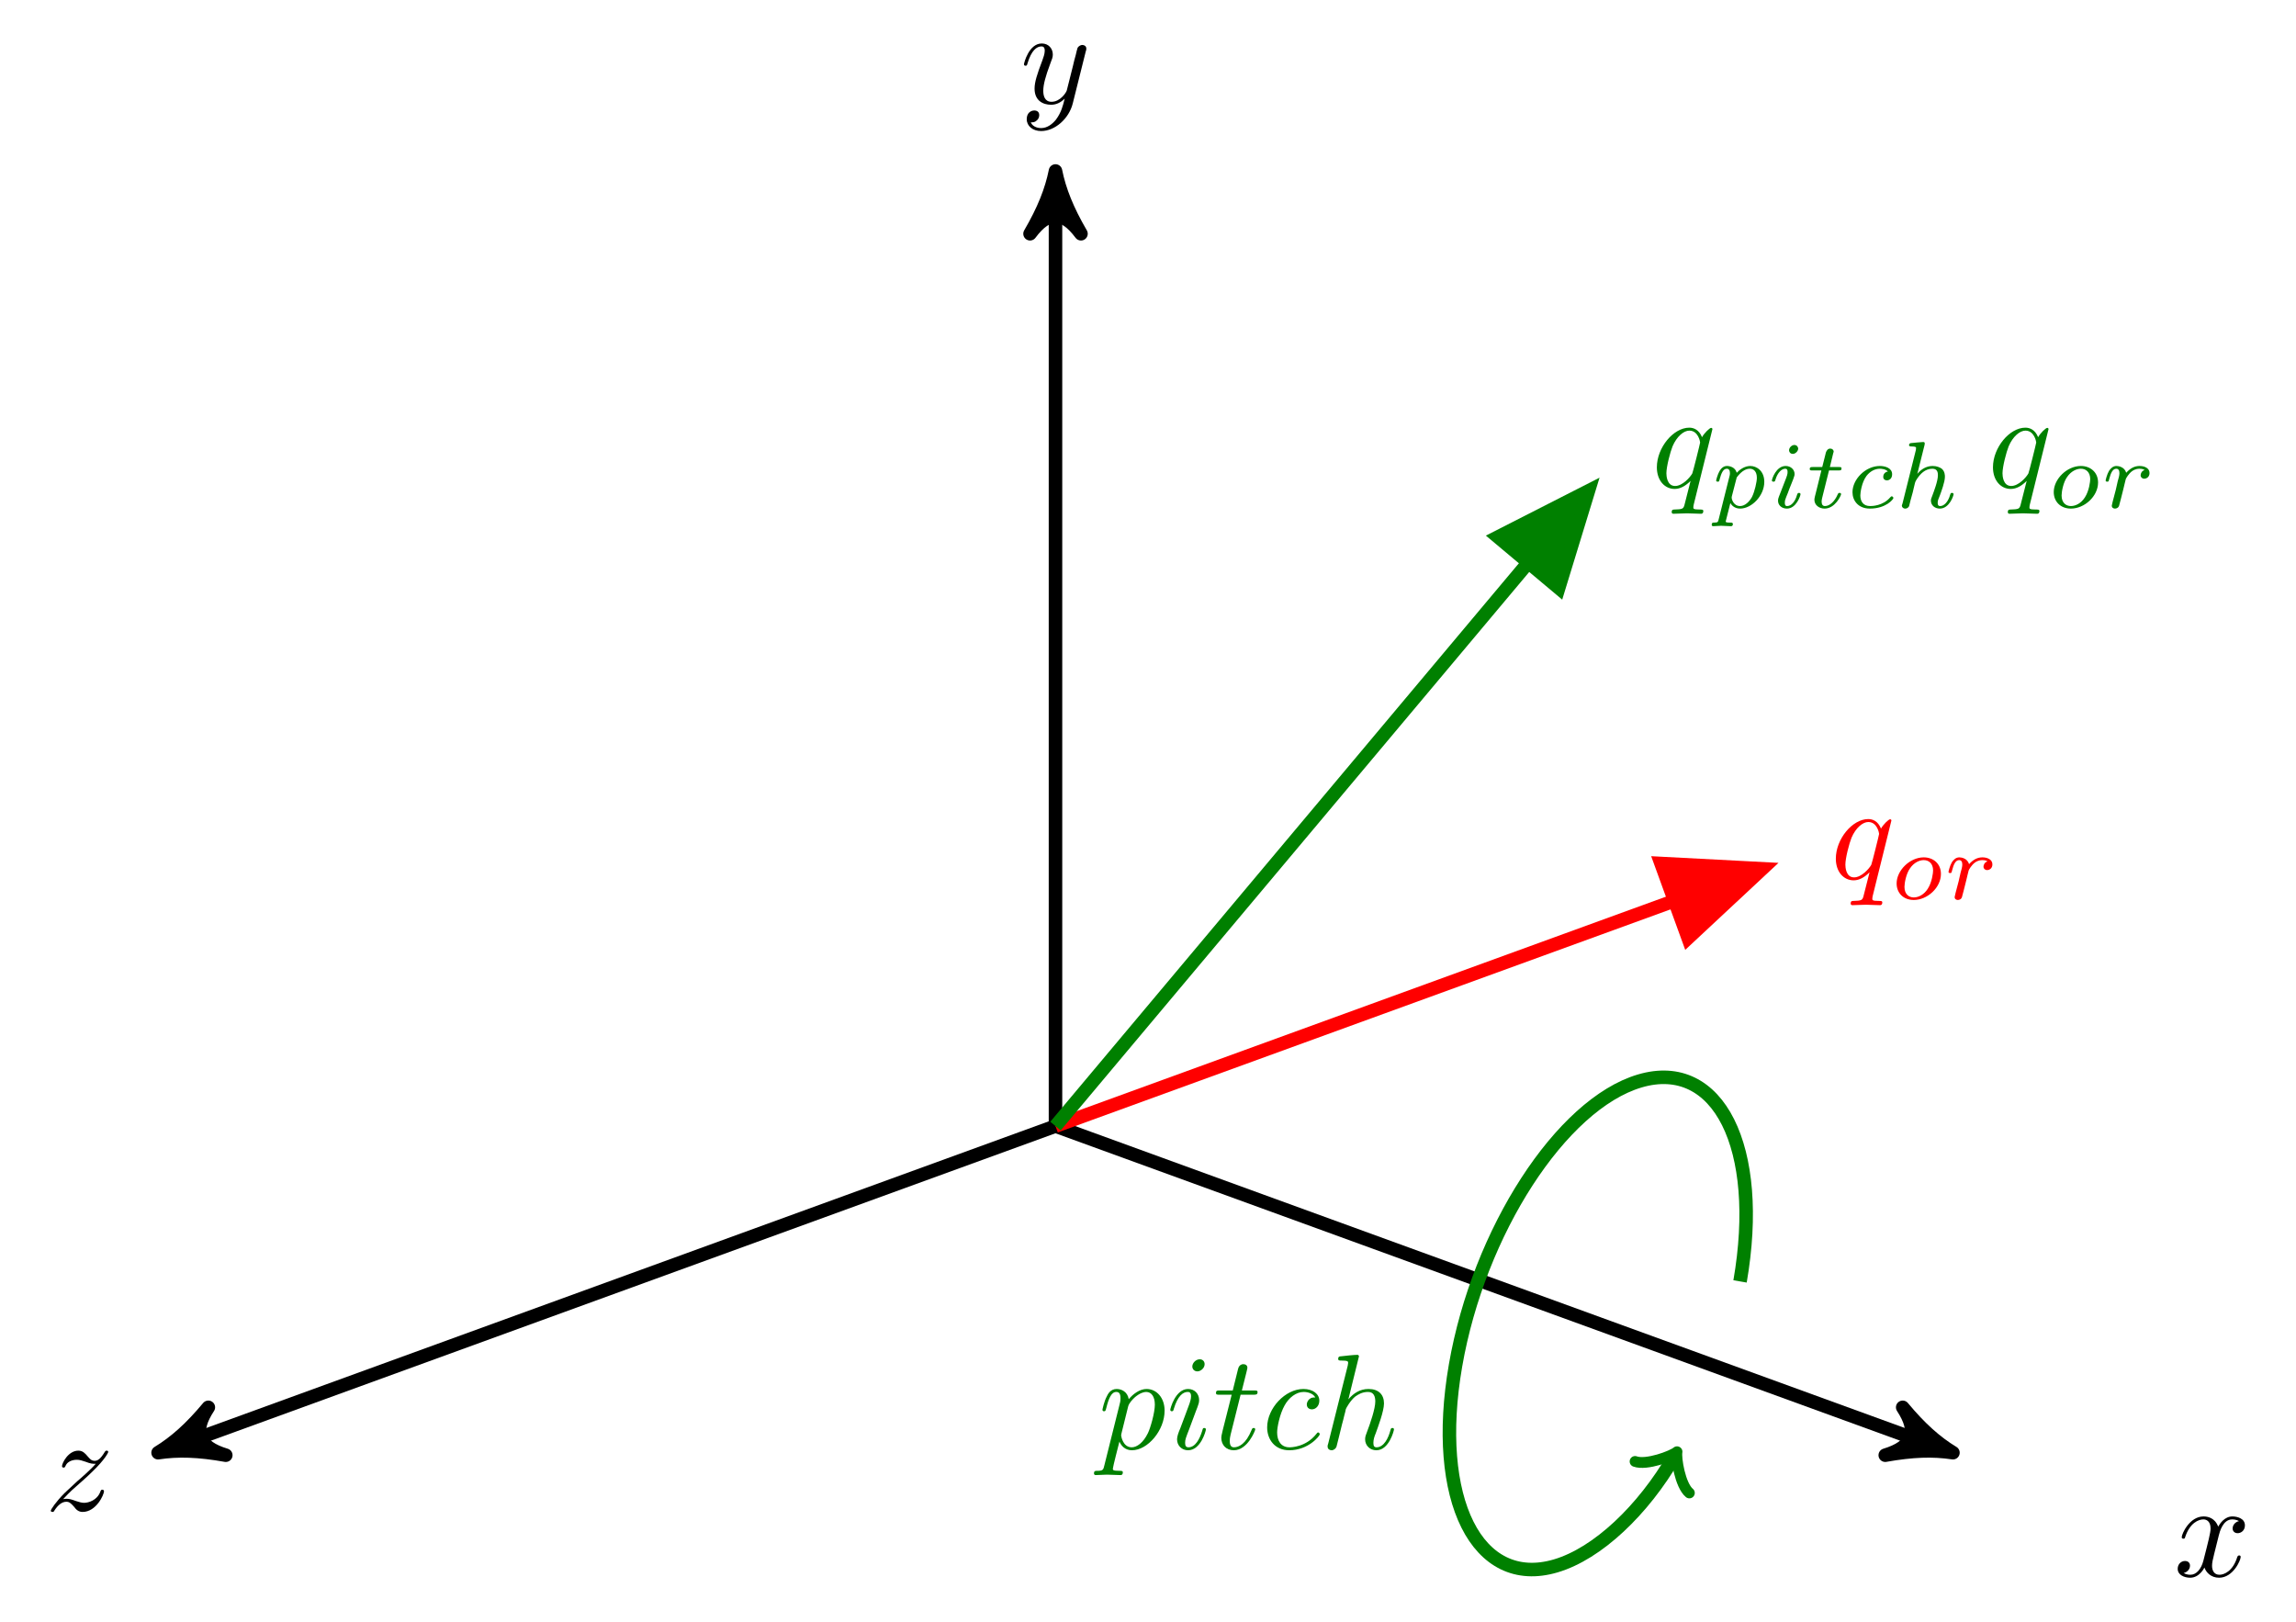
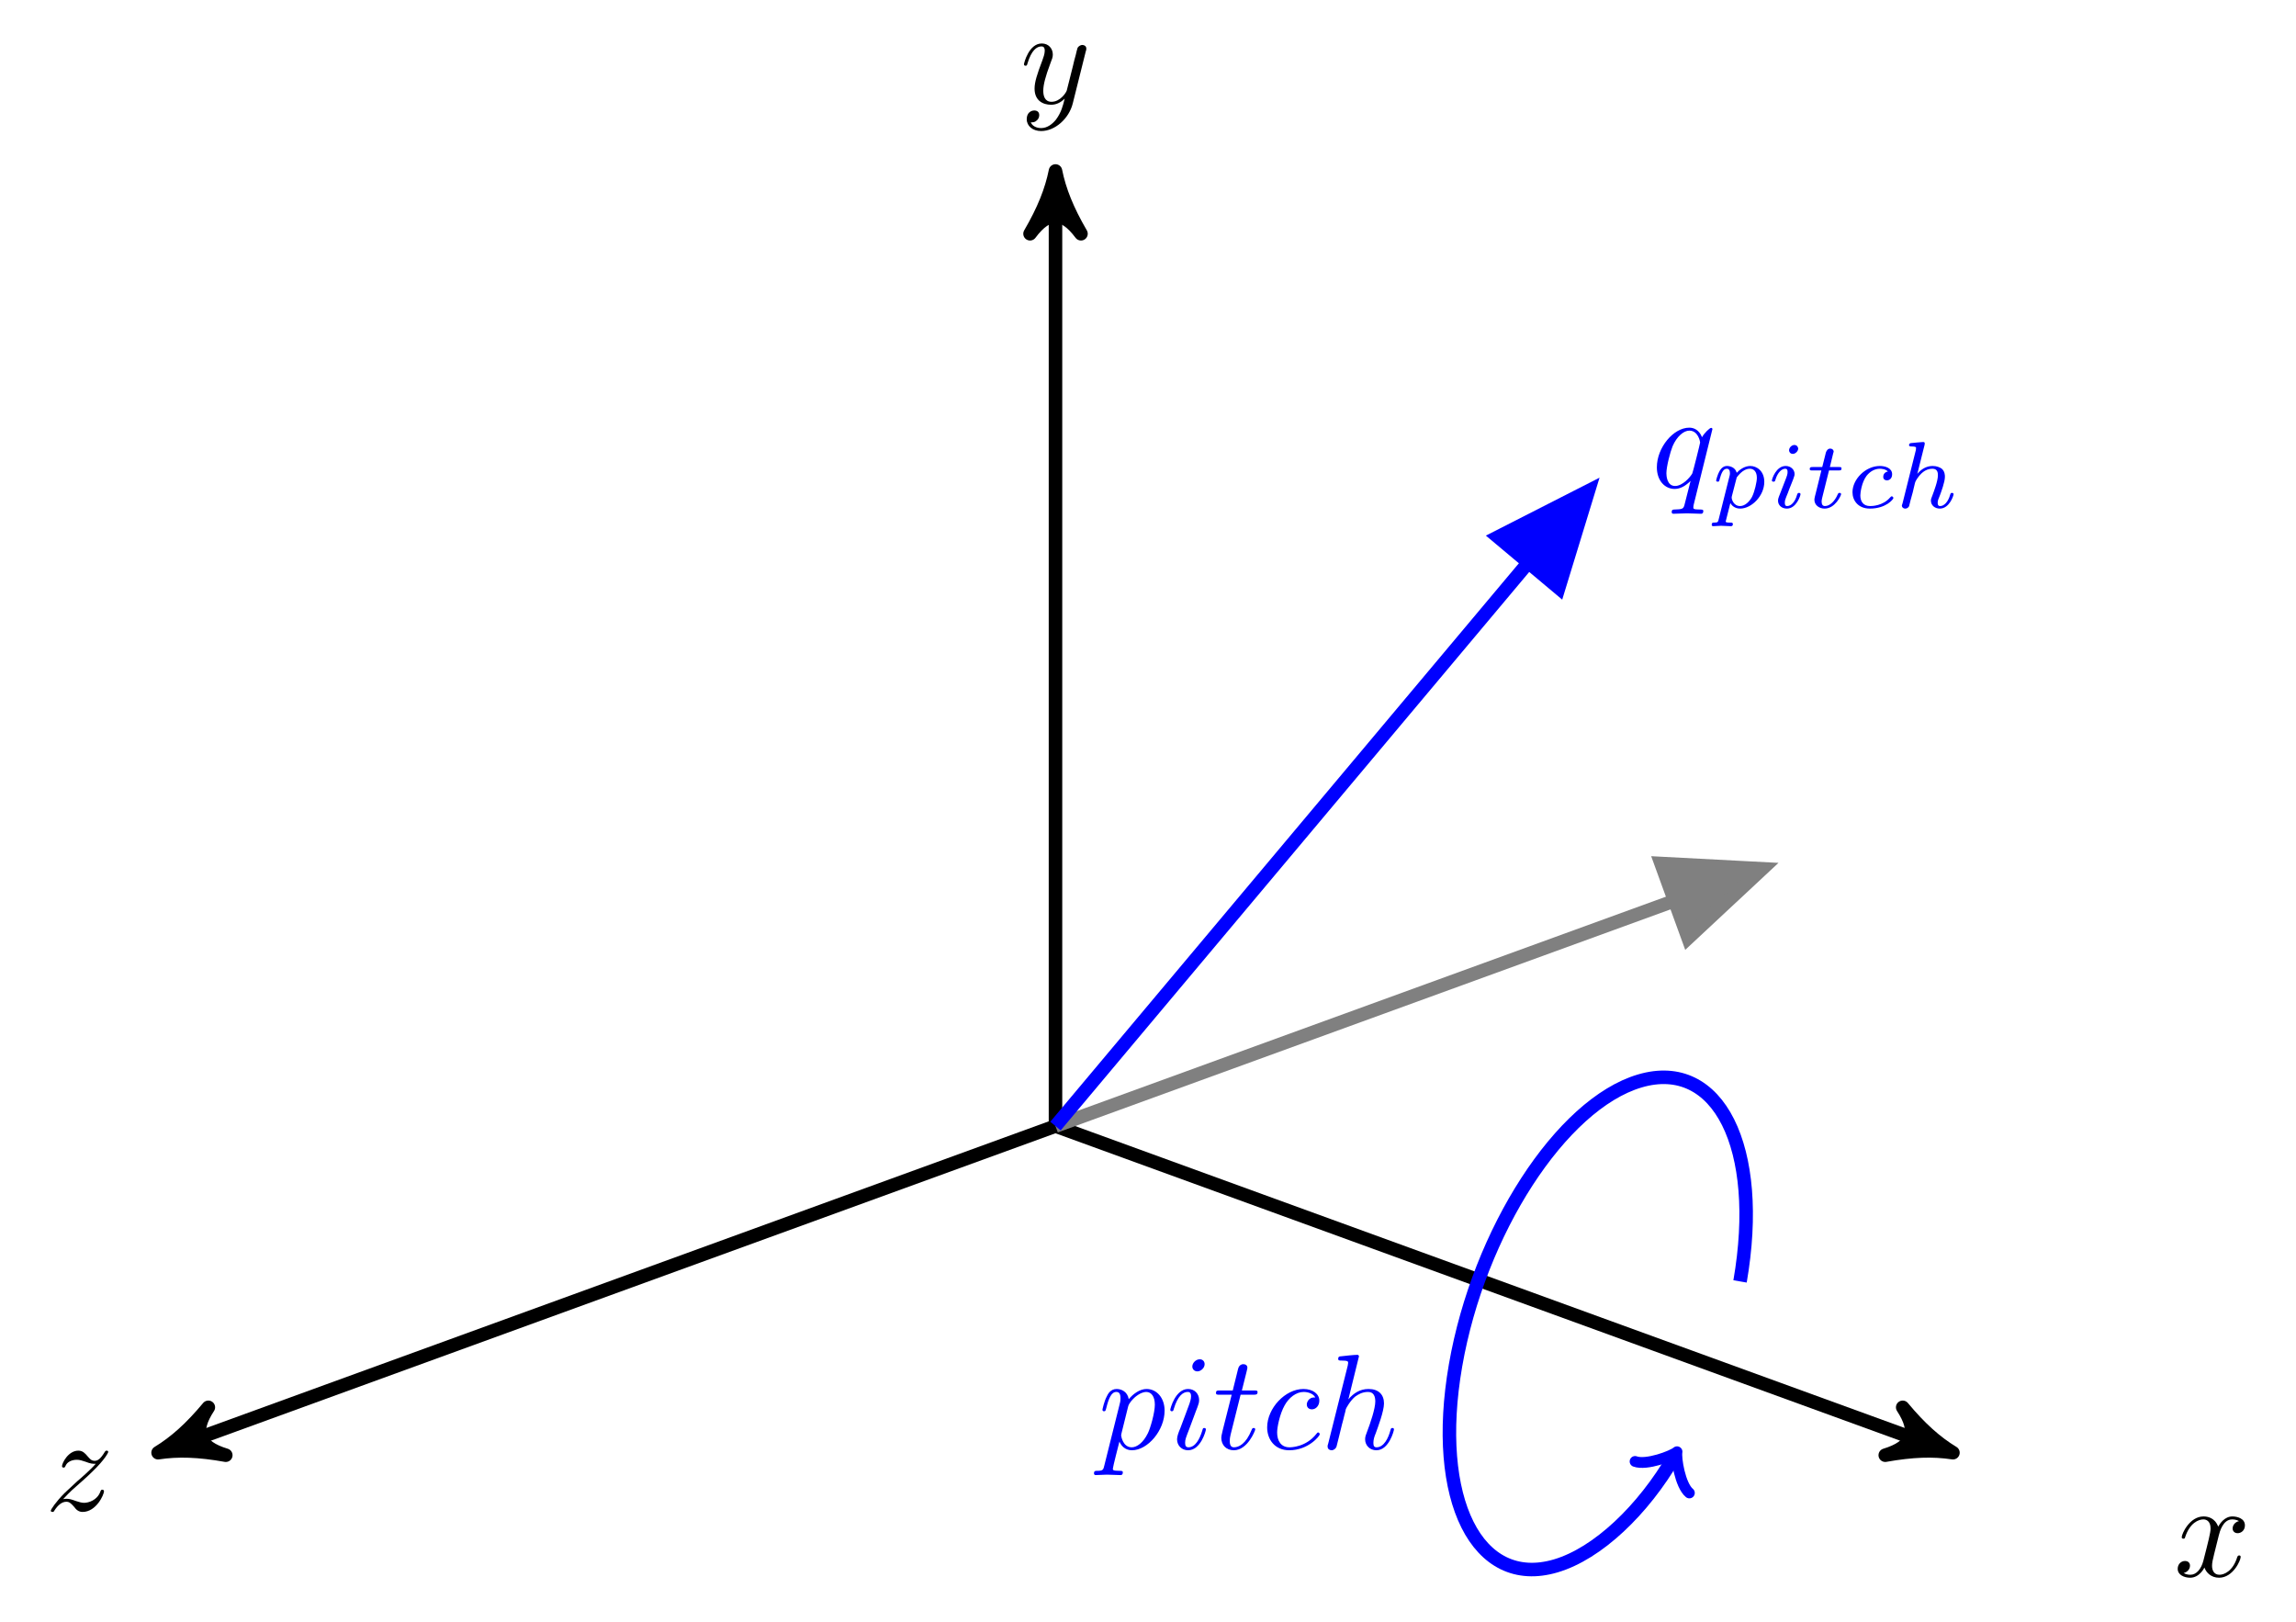
- <svg xmlns="http://www.w3.org/2000/svg" xmlns:xlink="http://www.w3.org/1999/xlink" width="169.18" height="119.457" viewBox="0 0 169.18 119.457">
+ <svg xmlns="http://www.w3.org/2000/svg" xmlns:xlink="http://www.w3.org/1999/xlink" width="169.18pt" height="119.457pt" viewBox="0 0 169.18 119.457">
  <defs>
    <g>
      <g id="glyph-0-0">
        <path d="M 3.328 -3.016 C 3.391 -3.266 3.625 -4.188 4.312 -4.188 C 4.359 -4.188 4.609 -4.188 4.812 -4.062 C 4.531 -4 4.344 -3.766 4.344 -3.516 C 4.344 -3.359 4.453 -3.172 4.719 -3.172 C 4.938 -3.172 5.25 -3.344 5.25 -3.75 C 5.25 -4.266 4.672 -4.406 4.328 -4.406 C 3.75 -4.406 3.406 -3.875 3.281 -3.656 C 3.031 -4.312 2.5 -4.406 2.203 -4.406 C 1.172 -4.406 0.594 -3.125 0.594 -2.875 C 0.594 -2.766 0.703 -2.766 0.719 -2.766 C 0.797 -2.766 0.828 -2.797 0.844 -2.875 C 1.188 -3.938 1.844 -4.188 2.188 -4.188 C 2.375 -4.188 2.719 -4.094 2.719 -3.516 C 2.719 -3.203 2.547 -2.547 2.188 -1.141 C 2.031 -0.531 1.672 -0.109 1.234 -0.109 C 1.172 -0.109 0.953 -0.109 0.734 -0.234 C 0.984 -0.297 1.203 -0.5 1.203 -0.781 C 1.203 -1.047 0.984 -1.125 0.844 -1.125 C 0.531 -1.125 0.297 -0.875 0.297 -0.547 C 0.297 -0.094 0.781 0.109 1.219 0.109 C 1.891 0.109 2.25 -0.594 2.266 -0.641 C 2.391 -0.281 2.75 0.109 3.344 0.109 C 4.375 0.109 4.938 -1.172 4.938 -1.422 C 4.938 -1.531 4.859 -1.531 4.828 -1.531 C 4.734 -1.531 4.719 -1.484 4.688 -1.422 C 4.359 -0.344 3.688 -0.109 3.375 -0.109 C 2.984 -0.109 2.828 -0.422 2.828 -0.766 C 2.828 -0.984 2.875 -1.203 2.984 -1.641 Z M 3.328 -3.016 " />
      </g>
      <g id="glyph-0-1">
        <path d="M 4.844 -3.797 C 4.891 -3.938 4.891 -3.953 4.891 -4.031 C 4.891 -4.203 4.75 -4.297 4.594 -4.297 C 4.5 -4.297 4.344 -4.234 4.25 -4.094 C 4.234 -4.031 4.141 -3.734 4.109 -3.547 C 4.031 -3.297 3.969 -3.016 3.906 -2.75 L 3.453 -0.953 C 3.422 -0.812 2.984 -0.109 2.328 -0.109 C 1.828 -0.109 1.719 -0.547 1.719 -0.922 C 1.719 -1.375 1.891 -2 2.219 -2.875 C 2.375 -3.281 2.422 -3.391 2.422 -3.594 C 2.422 -4.031 2.109 -4.406 1.609 -4.406 C 0.656 -4.406 0.297 -2.953 0.297 -2.875 C 0.297 -2.766 0.391 -2.766 0.406 -2.766 C 0.516 -2.766 0.516 -2.797 0.562 -2.953 C 0.844 -3.891 1.234 -4.188 1.578 -4.188 C 1.656 -4.188 1.828 -4.188 1.828 -3.875 C 1.828 -3.625 1.719 -3.359 1.656 -3.172 C 1.25 -2.109 1.078 -1.547 1.078 -1.078 C 1.078 -0.188 1.703 0.109 2.297 0.109 C 2.688 0.109 3.016 -0.062 3.297 -0.344 C 3.172 0.172 3.047 0.672 2.656 1.203 C 2.391 1.531 2.016 1.828 1.562 1.828 C 1.422 1.828 0.969 1.797 0.797 1.406 C 0.953 1.406 1.094 1.406 1.219 1.281 C 1.328 1.203 1.422 1.062 1.422 0.875 C 1.422 0.562 1.156 0.531 1.062 0.531 C 0.828 0.531 0.5 0.688 0.5 1.172 C 0.5 1.672 0.938 2.047 1.562 2.047 C 2.578 2.047 3.609 1.141 3.891 0.016 Z M 4.844 -3.797 " />
      </g>
      <g id="glyph-0-2">
        <path d="M 1.328 -0.828 C 1.859 -1.406 2.156 -1.656 2.516 -1.969 C 2.516 -1.969 3.125 -2.5 3.484 -2.859 C 4.438 -3.781 4.656 -4.266 4.656 -4.312 C 4.656 -4.406 4.562 -4.406 4.547 -4.406 C 4.469 -4.406 4.453 -4.391 4.391 -4.297 C 4.094 -3.812 3.891 -3.656 3.656 -3.656 C 3.406 -3.656 3.297 -3.812 3.141 -3.984 C 2.953 -4.203 2.781 -4.406 2.453 -4.406 C 1.703 -4.406 1.25 -3.484 1.25 -3.266 C 1.25 -3.219 1.281 -3.156 1.359 -3.156 C 1.453 -3.156 1.469 -3.203 1.5 -3.266 C 1.688 -3.734 2.266 -3.734 2.344 -3.734 C 2.547 -3.734 2.734 -3.672 2.969 -3.594 C 3.375 -3.438 3.484 -3.438 3.734 -3.438 C 3.375 -3.016 2.547 -2.297 2.359 -2.141 L 1.453 -1.297 C 0.781 -0.625 0.422 -0.062 0.422 0.016 C 0.422 0.109 0.531 0.109 0.547 0.109 C 0.625 0.109 0.641 0.094 0.703 -0.016 C 0.938 -0.375 1.234 -0.641 1.562 -0.641 C 1.781 -0.641 1.891 -0.547 2.141 -0.266 C 2.297 -0.047 2.484 0.109 2.766 0.109 C 3.766 0.109 4.344 -1.156 4.344 -1.422 C 4.344 -1.469 4.297 -1.531 4.219 -1.531 C 4.125 -1.531 4.109 -1.469 4.078 -1.391 C 3.844 -0.75 3.203 -0.562 2.875 -0.562 C 2.688 -0.562 2.5 -0.625 2.297 -0.688 C 1.953 -0.812 1.797 -0.859 1.594 -0.859 C 1.578 -0.859 1.422 -0.859 1.328 -0.828 Z M 1.328 -0.828 " />
      </g>
      <g id="glyph-0-3">
        <path d="M 4.5 -4.297 C 4.5 -4.344 4.469 -4.391 4.406 -4.391 C 4.297 -4.391 3.891 -4 3.734 -3.703 C 3.516 -4.25 3.125 -4.406 2.797 -4.406 C 1.625 -4.406 0.406 -2.938 0.406 -1.484 C 0.406 -0.516 0.984 0.109 1.719 0.109 C 2.141 0.109 2.531 -0.125 2.891 -0.484 C 2.797 -0.141 2.469 1.203 2.438 1.297 C 2.359 1.578 2.281 1.609 1.719 1.625 C 1.594 1.625 1.5 1.625 1.5 1.828 C 1.5 1.828 1.5 1.938 1.625 1.938 C 1.938 1.938 2.297 1.906 2.625 1.906 C 2.953 1.906 3.312 1.938 3.656 1.938 C 3.703 1.938 3.828 1.938 3.828 1.734 C 3.828 1.625 3.734 1.625 3.562 1.625 C 3.094 1.625 3.094 1.562 3.094 1.469 C 3.094 1.391 3.109 1.328 3.125 1.25 Z M 1.75 -0.109 C 1.141 -0.109 1.109 -0.875 1.109 -1.047 C 1.109 -1.531 1.391 -2.609 1.562 -3.031 C 1.875 -3.766 2.391 -4.188 2.797 -4.188 C 3.453 -4.188 3.594 -3.375 3.594 -3.312 C 3.594 -3.25 3.047 -1.062 3.016 -1.031 C 2.859 -0.75 2.297 -0.109 1.75 -0.109 Z M 1.75 -0.109 " />
      </g>
      <g id="glyph-0-4">
        <path d="M 0.453 1.219 C 0.375 1.562 0.344 1.625 -0.094 1.625 C -0.203 1.625 -0.312 1.625 -0.312 1.812 C -0.312 1.891 -0.266 1.938 -0.188 1.938 C 0.078 1.938 0.375 1.906 0.641 1.906 C 0.984 1.906 1.312 1.938 1.641 1.938 C 1.688 1.938 1.812 1.938 1.812 1.734 C 1.812 1.625 1.719 1.625 1.578 1.625 C 1.078 1.625 1.078 1.562 1.078 1.469 C 1.078 1.344 1.5 -0.281 1.562 -0.531 C 1.688 -0.234 1.969 0.109 2.484 0.109 C 3.641 0.109 4.891 -1.344 4.891 -2.812 C 4.891 -3.75 4.312 -4.406 3.562 -4.406 C 3.062 -4.406 2.578 -4.047 2.25 -3.656 C 2.156 -4.203 1.719 -4.406 1.359 -4.406 C 0.891 -4.406 0.703 -4.016 0.625 -3.844 C 0.438 -3.5 0.312 -2.906 0.312 -2.875 C 0.312 -2.766 0.406 -2.766 0.422 -2.766 C 0.531 -2.766 0.531 -2.781 0.594 -3 C 0.766 -3.703 0.969 -4.188 1.328 -4.188 C 1.5 -4.188 1.641 -4.109 1.641 -3.734 C 1.641 -3.5 1.609 -3.391 1.562 -3.219 Z M 2.203 -3.109 C 2.266 -3.375 2.547 -3.656 2.719 -3.812 C 3.078 -4.109 3.359 -4.188 3.531 -4.188 C 3.922 -4.188 4.172 -3.844 4.172 -3.25 C 4.172 -2.656 3.844 -1.516 3.656 -1.141 C 3.312 -0.438 2.844 -0.109 2.469 -0.109 C 1.812 -0.109 1.688 -0.938 1.688 -1 C 1.688 -1.016 1.688 -1.031 1.719 -1.156 Z M 2.203 -3.109 " />
      </g>
      <g id="glyph-0-5">
        <path d="M 2.828 -6.234 C 2.828 -6.438 2.688 -6.594 2.469 -6.594 C 2.188 -6.594 1.922 -6.328 1.922 -6.062 C 1.922 -5.875 2.062 -5.703 2.297 -5.703 C 2.531 -5.703 2.828 -5.938 2.828 -6.234 Z M 2.078 -2.484 C 2.188 -2.766 2.188 -2.797 2.297 -3.062 C 2.375 -3.266 2.422 -3.406 2.422 -3.594 C 2.422 -4.031 2.109 -4.406 1.609 -4.406 C 0.672 -4.406 0.297 -2.953 0.297 -2.875 C 0.297 -2.766 0.391 -2.766 0.406 -2.766 C 0.516 -2.766 0.516 -2.797 0.562 -2.953 C 0.844 -3.891 1.234 -4.188 1.578 -4.188 C 1.656 -4.188 1.828 -4.188 1.828 -3.875 C 1.828 -3.656 1.75 -3.453 1.719 -3.344 C 1.641 -3.094 1.188 -1.938 1.031 -1.5 C 0.922 -1.25 0.797 -0.922 0.797 -0.703 C 0.797 -0.234 1.141 0.109 1.609 0.109 C 2.547 0.109 2.922 -1.328 2.922 -1.422 C 2.922 -1.531 2.828 -1.531 2.797 -1.531 C 2.703 -1.531 2.703 -1.5 2.656 -1.344 C 2.469 -0.719 2.141 -0.109 1.641 -0.109 C 1.469 -0.109 1.391 -0.203 1.391 -0.438 C 1.391 -0.688 1.453 -0.828 1.688 -1.438 Z M 2.078 -2.484 " />
      </g>
      <g id="glyph-0-6">
        <path d="M 2.047 -3.984 L 2.984 -3.984 C 3.188 -3.984 3.297 -3.984 3.297 -4.188 C 3.297 -4.297 3.188 -4.297 3.016 -4.297 L 2.141 -4.297 C 2.5 -5.719 2.547 -5.906 2.547 -5.969 C 2.547 -6.141 2.422 -6.234 2.25 -6.234 C 2.219 -6.234 1.938 -6.234 1.859 -5.875 L 1.469 -4.297 L 0.531 -4.297 C 0.328 -4.297 0.234 -4.297 0.234 -4.109 C 0.234 -3.984 0.312 -3.984 0.516 -3.984 L 1.391 -3.984 C 0.672 -1.156 0.625 -0.984 0.625 -0.812 C 0.625 -0.266 1 0.109 1.547 0.109 C 2.562 0.109 3.125 -1.344 3.125 -1.422 C 3.125 -1.531 3.047 -1.531 3.016 -1.531 C 2.922 -1.531 2.906 -1.5 2.859 -1.391 C 2.438 -0.344 1.906 -0.109 1.562 -0.109 C 1.359 -0.109 1.25 -0.234 1.25 -0.562 C 1.25 -0.812 1.281 -0.875 1.312 -1.047 Z M 2.047 -3.984 " />
      </g>
      <g id="glyph-0-7">
        <path d="M 3.953 -3.781 C 3.781 -3.781 3.656 -3.781 3.516 -3.656 C 3.344 -3.5 3.328 -3.328 3.328 -3.266 C 3.328 -3.016 3.516 -2.906 3.703 -2.906 C 3.984 -2.906 4.25 -3.156 4.25 -3.547 C 4.25 -4.031 3.781 -4.406 3.078 -4.406 C 1.734 -4.406 0.406 -2.984 0.406 -1.578 C 0.406 -0.672 0.984 0.109 2.031 0.109 C 3.453 0.109 4.281 -0.953 4.281 -1.062 C 4.281 -1.125 4.234 -1.203 4.172 -1.203 C 4.109 -1.203 4.094 -1.172 4.031 -1.094 C 3.25 -0.109 2.156 -0.109 2.047 -0.109 C 1.422 -0.109 1.141 -0.594 1.141 -1.203 C 1.141 -1.609 1.344 -2.578 1.688 -3.188 C 2 -3.766 2.547 -4.188 3.094 -4.188 C 3.422 -4.188 3.812 -4.062 3.953 -3.781 Z M 3.953 -3.781 " />
      </g>
      <g id="glyph-0-8">
        <path d="M 2.859 -6.812 C 2.859 -6.812 2.859 -6.922 2.734 -6.922 C 2.5 -6.922 1.781 -6.844 1.516 -6.812 C 1.438 -6.812 1.328 -6.797 1.328 -6.625 C 1.328 -6.5 1.422 -6.5 1.562 -6.5 C 2.047 -6.5 2.062 -6.438 2.062 -6.328 L 2.031 -6.125 L 0.594 -0.391 C 0.547 -0.25 0.547 -0.234 0.547 -0.172 C 0.547 0.062 0.75 0.109 0.844 0.109 C 1 0.109 1.156 -0.016 1.203 -0.156 L 1.391 -0.906 L 1.609 -1.797 C 1.672 -2.031 1.734 -2.25 1.781 -2.469 C 1.797 -2.531 1.891 -2.859 1.891 -2.922 C 1.922 -3.016 2.234 -3.562 2.578 -3.844 C 2.797 -4 3.094 -4.188 3.531 -4.188 C 3.953 -4.188 4.062 -3.844 4.062 -3.484 C 4.062 -2.953 3.688 -1.859 3.453 -1.25 C 3.375 -1.031 3.312 -0.906 3.312 -0.703 C 3.312 -0.234 3.672 0.109 4.141 0.109 C 5.078 0.109 5.438 -1.344 5.438 -1.422 C 5.438 -1.531 5.359 -1.531 5.328 -1.531 C 5.219 -1.531 5.219 -1.5 5.172 -1.344 C 5.031 -0.812 4.703 -0.109 4.156 -0.109 C 3.984 -0.109 3.922 -0.203 3.922 -0.438 C 3.922 -0.688 4 -0.922 4.094 -1.141 C 4.25 -1.578 4.703 -2.766 4.703 -3.344 C 4.703 -3.984 4.312 -4.406 3.562 -4.406 C 2.938 -4.406 2.453 -4.094 2.078 -3.641 Z M 2.859 -6.812 " />
      </g>
      <g id="glyph-1-0">
-         <path d="M 3.703 -1.859 C 3.703 -2.625 3.125 -3.078 2.438 -3.078 C 1.406 -3.078 0.438 -2.109 0.438 -1.156 C 0.438 -0.453 0.938 0.062 1.703 0.062 C 2.703 0.062 3.703 -0.844 3.703 -1.859 Z M 1.703 -0.125 C 1.359 -0.125 1.016 -0.344 1.016 -0.906 C 1.016 -1.188 1.141 -1.875 1.422 -2.266 C 1.719 -2.703 2.125 -2.875 2.438 -2.875 C 2.812 -2.875 3.125 -2.625 3.125 -2.109 C 3.125 -1.938 3.047 -1.25 2.734 -0.766 C 2.469 -0.344 2.062 -0.125 1.703 -0.125 Z M 1.703 -0.125 " />
+         <path d="M 0.516 0.844 C 0.469 1.047 0.453 1.094 0.188 1.094 C 0.094 1.094 0 1.094 0 1.25 C 0 1.328 0.062 1.359 0.094 1.359 C 0.266 1.359 0.5 1.328 0.688 1.328 C 0.922 1.328 1.188 1.359 1.422 1.359 C 1.484 1.359 1.562 1.328 1.562 1.203 C 1.562 1.094 1.469 1.094 1.375 1.094 C 1.219 1.094 1.031 1.094 1.031 1.016 C 1.031 0.984 1.094 0.797 1.109 0.703 C 1.203 0.328 1.297 -0.047 1.375 -0.344 C 1.453 -0.203 1.672 0.062 2.094 0.062 C 2.938 0.062 3.875 -0.875 3.875 -1.906 C 3.875 -2.719 3.312 -3.078 2.844 -3.078 C 2.406 -3.078 2.031 -2.781 1.844 -2.578 C 1.734 -2.984 1.344 -3.078 1.125 -3.078 C 0.859 -3.078 0.688 -2.891 0.578 -2.703 C 0.438 -2.469 0.328 -2.047 0.328 -2 C 0.328 -1.922 0.422 -1.922 0.453 -1.922 C 0.547 -1.922 0.547 -1.938 0.594 -2.125 C 0.703 -2.531 0.844 -2.875 1.109 -2.875 C 1.297 -2.875 1.344 -2.719 1.344 -2.531 C 1.344 -2.453 1.328 -2.375 1.312 -2.328 Z M 1.844 -2.234 C 2.25 -2.781 2.594 -2.875 2.812 -2.875 C 3.094 -2.875 3.328 -2.672 3.328 -2.203 C 3.328 -1.922 3.172 -1.203 2.969 -0.797 C 2.781 -0.453 2.453 -0.125 2.094 -0.125 C 1.594 -0.125 1.469 -0.656 1.469 -0.734 C 1.469 -0.766 1.484 -0.812 1.484 -0.844 Z M 1.844 -2.234 " />
      </g>
      <g id="glyph-1-1">
-         <path d="M 1.641 -1.406 C 1.641 -1.453 1.812 -2.078 1.812 -2.109 C 1.828 -2.172 2.031 -2.516 2.266 -2.688 C 2.328 -2.734 2.516 -2.875 2.828 -2.875 C 2.891 -2.875 3.062 -2.875 3.203 -2.781 C 2.984 -2.719 2.906 -2.516 2.906 -2.391 C 2.906 -2.25 3.016 -2.141 3.172 -2.141 C 3.344 -2.141 3.562 -2.266 3.562 -2.562 C 3.562 -2.922 3.188 -3.078 2.828 -3.078 C 2.469 -3.078 2.156 -2.922 1.844 -2.578 C 1.719 -3 1.297 -3.078 1.125 -3.078 C 0.875 -3.078 0.703 -2.906 0.578 -2.719 C 0.422 -2.453 0.328 -2.047 0.328 -2 C 0.328 -1.922 0.422 -1.922 0.453 -1.922 C 0.547 -1.922 0.547 -1.938 0.594 -2.125 C 0.703 -2.547 0.844 -2.875 1.109 -2.875 C 1.297 -2.875 1.344 -2.719 1.344 -2.531 C 1.344 -2.406 1.281 -2.141 1.219 -1.953 C 1.172 -1.766 1.109 -1.484 1.078 -1.328 L 0.844 -0.438 C 0.828 -0.344 0.781 -0.172 0.781 -0.156 C 0.781 0 0.906 0.062 1.016 0.062 C 1.125 0.062 1.266 0 1.312 -0.125 C 1.328 -0.172 1.406 -0.484 1.453 -0.656 Z M 1.641 -1.406 " />
+         <path d="M 2.266 -4.359 C 2.266 -4.469 2.172 -4.625 1.984 -4.625 C 1.797 -4.625 1.594 -4.438 1.594 -4.234 C 1.594 -4.125 1.672 -3.969 1.875 -3.969 C 2.062 -3.969 2.266 -4.172 2.266 -4.359 Z M 0.844 -0.812 C 0.812 -0.719 0.781 -0.641 0.781 -0.516 C 0.781 -0.188 1.047 0.062 1.438 0.062 C 2.125 0.062 2.438 -0.891 2.438 -1 C 2.438 -1.094 2.344 -1.094 2.328 -1.094 C 2.234 -1.094 2.219 -1.047 2.188 -0.969 C 2.031 -0.406 1.734 -0.125 1.453 -0.125 C 1.312 -0.125 1.281 -0.219 1.281 -0.375 C 1.281 -0.531 1.328 -0.656 1.391 -0.812 C 1.469 -1 1.547 -1.188 1.609 -1.375 C 1.672 -1.547 1.938 -2.172 1.953 -2.266 C 1.984 -2.328 2 -2.406 2 -2.484 C 2 -2.812 1.719 -3.078 1.344 -3.078 C 0.641 -3.078 0.328 -2.125 0.328 -2 C 0.328 -1.922 0.422 -1.922 0.453 -1.922 C 0.547 -1.922 0.547 -1.953 0.578 -2.031 C 0.75 -2.625 1.062 -2.875 1.312 -2.875 C 1.422 -2.875 1.484 -2.828 1.484 -2.641 C 1.484 -2.469 1.453 -2.375 1.281 -1.938 Z M 0.844 -0.812 " />
      </g>
      <g id="glyph-1-2">
-         <path d="M 0.516 0.844 C 0.469 1.047 0.453 1.094 0.188 1.094 C 0.094 1.094 0 1.094 0 1.25 C 0 1.328 0.062 1.359 0.094 1.359 C 0.266 1.359 0.5 1.328 0.688 1.328 C 0.922 1.328 1.188 1.359 1.422 1.359 C 1.484 1.359 1.562 1.328 1.562 1.203 C 1.562 1.094 1.469 1.094 1.375 1.094 C 1.219 1.094 1.031 1.094 1.031 1.016 C 1.031 0.984 1.094 0.797 1.109 0.703 C 1.203 0.328 1.297 -0.047 1.375 -0.344 C 1.453 -0.203 1.672 0.062 2.094 0.062 C 2.938 0.062 3.875 -0.875 3.875 -1.906 C 3.875 -2.719 3.312 -3.078 2.844 -3.078 C 2.406 -3.078 2.031 -2.781 1.844 -2.578 C 1.734 -2.984 1.344 -3.078 1.125 -3.078 C 0.859 -3.078 0.688 -2.891 0.578 -2.703 C 0.438 -2.469 0.328 -2.047 0.328 -2 C 0.328 -1.922 0.422 -1.922 0.453 -1.922 C 0.547 -1.922 0.547 -1.938 0.594 -2.125 C 0.703 -2.531 0.844 -2.875 1.109 -2.875 C 1.297 -2.875 1.344 -2.719 1.344 -2.531 C 1.344 -2.453 1.328 -2.375 1.312 -2.328 Z M 1.844 -2.234 C 2.25 -2.781 2.594 -2.875 2.812 -2.875 C 3.094 -2.875 3.328 -2.672 3.328 -2.203 C 3.328 -1.922 3.172 -1.203 2.969 -0.797 C 2.781 -0.453 2.453 -0.125 2.094 -0.125 C 1.594 -0.125 1.469 -0.656 1.469 -0.734 C 1.469 -0.766 1.484 -0.812 1.484 -0.844 Z M 1.844 -2.234 " />
+         <path d="M 1.719 -2.75 L 2.422 -2.75 C 2.562 -2.75 2.641 -2.75 2.641 -2.906 C 2.641 -3 2.562 -3 2.438 -3 L 1.781 -3 L 2.031 -4.031 C 2.047 -4.062 2.062 -4.109 2.062 -4.125 C 2.062 -4.266 1.953 -4.359 1.812 -4.359 C 1.641 -4.359 1.547 -4.234 1.484 -4.062 C 1.438 -3.875 1.531 -4.219 1.219 -3 L 0.516 -3 C 0.391 -3 0.297 -3 0.297 -2.844 C 0.297 -2.75 0.375 -2.75 0.5 -2.75 L 1.156 -2.75 L 0.75 -1.109 C 0.703 -0.938 0.641 -0.688 0.641 -0.594 C 0.641 -0.188 1 0.062 1.391 0.062 C 2.172 0.062 2.609 -0.906 2.609 -1 C 2.609 -1.094 2.516 -1.094 2.5 -1.094 C 2.406 -1.094 2.406 -1.078 2.344 -0.953 C 2.156 -0.516 1.797 -0.125 1.422 -0.125 C 1.266 -0.125 1.172 -0.219 1.172 -0.469 C 1.172 -0.531 1.203 -0.688 1.219 -0.75 Z M 1.719 -2.75 " />
      </g>
      <g id="glyph-1-3">
-         <path d="M 2.266 -4.359 C 2.266 -4.469 2.172 -4.625 1.984 -4.625 C 1.797 -4.625 1.594 -4.438 1.594 -4.234 C 1.594 -4.125 1.672 -3.969 1.875 -3.969 C 2.062 -3.969 2.266 -4.172 2.266 -4.359 Z M 0.844 -0.812 C 0.812 -0.719 0.781 -0.641 0.781 -0.516 C 0.781 -0.188 1.047 0.062 1.438 0.062 C 2.125 0.062 2.438 -0.891 2.438 -1 C 2.438 -1.094 2.344 -1.094 2.328 -1.094 C 2.234 -1.094 2.219 -1.047 2.188 -0.969 C 2.031 -0.406 1.734 -0.125 1.453 -0.125 C 1.312 -0.125 1.281 -0.219 1.281 -0.375 C 1.281 -0.531 1.328 -0.656 1.391 -0.812 C 1.469 -1 1.547 -1.188 1.609 -1.375 C 1.672 -1.547 1.938 -2.172 1.953 -2.266 C 1.984 -2.328 2 -2.406 2 -2.484 C 2 -2.812 1.719 -3.078 1.344 -3.078 C 0.641 -3.078 0.328 -2.125 0.328 -2 C 0.328 -1.922 0.422 -1.922 0.453 -1.922 C 0.547 -1.922 0.547 -1.953 0.578 -2.031 C 0.75 -2.625 1.062 -2.875 1.312 -2.875 C 1.422 -2.875 1.484 -2.828 1.484 -2.641 C 1.484 -2.469 1.453 -2.375 1.281 -1.938 Z M 0.844 -0.812 " />
+         <path d="M 3.047 -2.672 C 2.797 -2.625 2.703 -2.438 2.703 -2.281 C 2.703 -2.094 2.844 -2.016 2.969 -2.016 C 3.125 -2.016 3.359 -2.125 3.359 -2.469 C 3.359 -2.938 2.828 -3.078 2.453 -3.078 C 1.406 -3.078 0.438 -2.109 0.438 -1.141 C 0.438 -0.547 0.844 0.062 1.719 0.062 C 2.906 0.062 3.453 -0.625 3.453 -0.719 C 3.453 -0.766 3.391 -0.844 3.328 -0.844 C 3.297 -0.844 3.281 -0.828 3.219 -0.766 C 2.672 -0.125 1.859 -0.125 1.734 -0.125 C 1.234 -0.125 1.016 -0.469 1.016 -0.906 C 1.016 -1.094 1.109 -1.859 1.469 -2.344 C 1.734 -2.688 2.094 -2.875 2.453 -2.875 C 2.547 -2.875 2.875 -2.859 3.047 -2.672 Z M 3.047 -2.672 " />
      </g>
      <g id="glyph-1-4">
-         <path d="M 1.719 -2.75 L 2.422 -2.75 C 2.562 -2.75 2.641 -2.75 2.641 -2.906 C 2.641 -3 2.562 -3 2.438 -3 L 1.781 -3 L 2.031 -4.031 C 2.047 -4.062 2.062 -4.109 2.062 -4.125 C 2.062 -4.266 1.953 -4.359 1.812 -4.359 C 1.641 -4.359 1.547 -4.234 1.484 -4.062 C 1.438 -3.875 1.531 -4.219 1.219 -3 L 0.516 -3 C 0.391 -3 0.297 -3 0.297 -2.844 C 0.297 -2.75 0.375 -2.75 0.5 -2.75 L 1.156 -2.75 L 0.75 -1.109 C 0.703 -0.938 0.641 -0.688 0.641 -0.594 C 0.641 -0.188 1 0.062 1.391 0.062 C 2.172 0.062 2.609 -0.906 2.609 -1 C 2.609 -1.094 2.516 -1.094 2.5 -1.094 C 2.406 -1.094 2.406 -1.078 2.344 -0.953 C 2.156 -0.516 1.797 -0.125 1.422 -0.125 C 1.266 -0.125 1.172 -0.219 1.172 -0.469 C 1.172 -0.531 1.203 -0.688 1.219 -0.75 Z M 1.719 -2.75 " />
-       </g>
-       <g id="glyph-1-5">
-         <path d="M 3.047 -2.672 C 2.797 -2.625 2.703 -2.438 2.703 -2.281 C 2.703 -2.094 2.844 -2.016 2.969 -2.016 C 3.125 -2.016 3.359 -2.125 3.359 -2.469 C 3.359 -2.938 2.828 -3.078 2.453 -3.078 C 1.406 -3.078 0.438 -2.109 0.438 -1.141 C 0.438 -0.547 0.844 0.062 1.719 0.062 C 2.906 0.062 3.453 -0.625 3.453 -0.719 C 3.453 -0.766 3.391 -0.844 3.328 -0.844 C 3.297 -0.844 3.281 -0.828 3.219 -0.766 C 2.672 -0.125 1.859 -0.125 1.734 -0.125 C 1.234 -0.125 1.016 -0.469 1.016 -0.906 C 1.016 -1.094 1.109 -1.859 1.469 -2.344 C 1.734 -2.688 2.094 -2.875 2.453 -2.875 C 2.547 -2.875 2.875 -2.859 3.047 -2.672 Z M 3.047 -2.672 " />
-       </g>
-       <g id="glyph-1-6">
        <path d="M 2.188 -4.625 C 2.188 -4.641 2.203 -4.734 2.203 -4.734 C 2.203 -4.781 2.188 -4.844 2.094 -4.844 C 1.953 -4.844 1.375 -4.781 1.203 -4.766 C 1.156 -4.766 1.047 -4.75 1.047 -4.609 C 1.047 -4.516 1.156 -4.516 1.234 -4.516 C 1.562 -4.516 1.562 -4.453 1.562 -4.406 C 1.562 -4.359 1.547 -4.312 1.547 -4.25 L 0.562 -0.312 C 0.516 -0.188 0.516 -0.172 0.516 -0.156 C 0.516 -0.047 0.609 0.062 0.766 0.062 C 0.844 0.062 0.969 0.031 1.047 -0.109 C 1.062 -0.156 1.125 -0.406 1.156 -0.547 L 1.328 -1.172 C 1.344 -1.281 1.422 -1.547 1.438 -1.641 C 1.5 -1.906 1.5 -1.922 1.641 -2.141 C 1.875 -2.484 2.219 -2.875 2.766 -2.875 C 3.156 -2.875 3.172 -2.562 3.172 -2.391 C 3.172 -1.969 2.875 -1.203 2.766 -0.906 C 2.688 -0.703 2.656 -0.641 2.656 -0.531 C 2.656 -0.156 2.969 0.062 3.312 0.062 C 4.016 0.062 4.328 -0.891 4.328 -1 C 4.328 -1.094 4.234 -1.094 4.203 -1.094 C 4.109 -1.094 4.109 -1.047 4.078 -0.969 C 3.922 -0.406 3.609 -0.125 3.344 -0.125 C 3.188 -0.125 3.156 -0.219 3.156 -0.375 C 3.156 -0.531 3.203 -0.625 3.328 -0.938 C 3.406 -1.156 3.688 -1.891 3.688 -2.281 C 3.688 -2.391 3.688 -2.688 3.438 -2.891 C 3.312 -2.969 3.109 -3.078 2.781 -3.078 C 2.281 -3.078 1.906 -2.797 1.656 -2.5 Z M 2.188 -4.625 " />
      </g>
    </g>
    <clipPath id="clip-0">
      <path clip-rule="nonzero" d="M 63 68 L 157 68 L 157 119.457 L 63 119.457 Z M 63 68 " />
    </clipPath>
    <clipPath id="clip-1">
      <path clip-rule="nonzero" d="M 0 68 L 92 68 L 92 119.457 L 0 119.457 Z M 0 68 " />
    </clipPath>
    <clipPath id="clip-2">
      <path clip-rule="nonzero" d="M 92 65 L 143 65 L 143 119.457 L 92 119.457 Z M 92 65 " />
    </clipPath>
  </defs>
  <g clip-path="url(#clip-0)">
    <path fill="none" stroke-width="0.996" stroke-linecap="butt" stroke-linejoin="miter" stroke="rgb(0%, 0%, 0%)" stroke-opacity="1" stroke-miterlimit="10" d="M -0.002 -0.001 L 65.041 -23.673 " transform="matrix(1, 0, 0, -1, 77.775, 82.968)" />
  </g>
  <path fill-rule="nonzero" fill="rgb(0%, 0%, 0%)" fill-opacity="1" stroke-width="0.996" stroke-linecap="butt" stroke-linejoin="round" stroke="rgb(0%, 0%, 0%)" stroke-opacity="1" stroke-miterlimit="10" d="M 1.157 0.001 C -0.29 0.289 -1.734 0.865 -3.466 1.877 C -1.734 0.578 -1.733 -0.577 -3.467 -1.877 C -1.732 -0.867 -0.288 -0.288 1.157 0.001 Z M 1.157 0.001 " transform="matrix(0.93968, 0.34201, 0.34201, -0.93968, 142.8145, 106.6405)" />
  <g fill="rgb(0%, 0%, 0%)" fill-opacity="1">
    <use xlink:href="#glyph-0-0" x="160.166" y="116.137" />
  </g>
  <path fill="none" stroke-width="0.996" stroke-linecap="butt" stroke-linejoin="miter" stroke="rgb(0%, 0%, 0%)" stroke-opacity="1" stroke-miterlimit="10" d="M -0.002 -0.001 L -0.002 69.214 " transform="matrix(1, 0, 0, -1, 77.775, 82.968)" />
  <path fill-rule="nonzero" fill="rgb(0%, 0%, 0%)" fill-opacity="1" stroke-width="0.996" stroke-linecap="butt" stroke-linejoin="round" stroke="rgb(0%, 0%, 0%)" stroke-opacity="1" stroke-miterlimit="10" d="M 1.157 0.002 C -0.288 0.291 -1.733 0.865 -3.468 1.877 C -1.733 0.58 -1.733 -0.577 -3.468 -1.877 C -1.733 -0.866 -0.288 -0.287 1.157 0.002 Z M 1.157 0.002 " transform="matrix(0, -1, -1, 0, 77.775, 13.75482)" />
  <g fill="rgb(0%, 0%, 0%)" fill-opacity="1">
    <use xlink:href="#glyph-0-1" x="75.154" y="7.609" />
  </g>
  <g clip-path="url(#clip-1)">
    <path fill="none" stroke-width="0.996" stroke-linecap="butt" stroke-linejoin="miter" stroke="rgb(0%, 0%, 0%)" stroke-opacity="1" stroke-miterlimit="10" d="M -0.002 -0.001 L -65.041 -23.673 " transform="matrix(1, 0, 0, -1, 77.775, 82.968)" />
  </g>
  <path fill-rule="nonzero" fill="rgb(0%, 0%, 0%)" fill-opacity="1" stroke-width="0.996" stroke-linecap="butt" stroke-linejoin="round" stroke="rgb(0%, 0%, 0%)" stroke-opacity="1" stroke-miterlimit="10" d="M 1.157 -0.001 C -0.289 0.288 -1.732 0.868 -3.468 1.878 C -1.734 0.577 -1.735 -0.578 -3.467 -1.877 C -1.732 -0.866 -0.287 -0.29 1.157 -0.001 Z M 1.157 -0.001 " transform="matrix(-0.93968, 0.34201, 0.34201, 0.93968, 12.73553, 106.6405)" />
  <g fill="rgb(0%, 0%, 0%)" fill-opacity="1">
    <use xlink:href="#glyph-0-2" x="3.32" y="111.29" />
  </g>
-   <path fill="none" stroke-width="0.996" stroke-linecap="butt" stroke-linejoin="miter" stroke="rgb(100%, 0%, 0%)" stroke-opacity="1" stroke-miterlimit="10" d="M -0.002 -0.001 L 51.725 18.827 " transform="matrix(1, 0, 0, -1, 77.775, 82.968)" />
-   <path fill-rule="nonzero" fill="rgb(100%, 0%, 0%)" fill-opacity="1" stroke-width="0.996" stroke-linecap="butt" stroke-linejoin="miter" stroke="rgb(100%, 0%, 0%)" stroke-opacity="1" stroke-miterlimit="10" d="M -6.503 2.921 L 0.374 0.002 L -6.505 -2.919 Z M -6.503 2.921 " transform="matrix(0.93967, -0.34203, -0.34203, -0.93967, 129.5005, 64.14128)" />
-   <g fill="rgb(100%, 0%, 0%)" fill-opacity="1">
-     <use xlink:href="#glyph-0-3" x="134.867" y="64.754" />
-   </g>
-   <g fill="rgb(100%, 0%, 0%)" fill-opacity="1">
-     <use xlink:href="#glyph-1-0" x="139.314" y="66.248" />
-     <use xlink:href="#glyph-1-1" x="143.247" y="66.248" />
-   </g>
-   <path fill="none" stroke-width="0.996" stroke-linecap="butt" stroke-linejoin="miter" stroke="rgb(0%, 50%, 0%)" stroke-opacity="1" stroke-miterlimit="10" d="M -0.002 -0.001 L 39.026 46.511 " transform="matrix(1, 0, 0, -1, 77.775, 82.968)" />
-   <path fill-rule="nonzero" fill="rgb(0%, 50%, 0%)" fill-opacity="1" stroke-width="0.996" stroke-linecap="butt" stroke-linejoin="miter" stroke="rgb(0%, 50%, 0%)" stroke-opacity="1" stroke-miterlimit="10" d="M -6.506 2.92 L 0.375 -0 L -6.504 -2.917 Z M -6.506 2.92 " transform="matrix(0.64278, -0.76602, -0.76602, -0.64278, 116.8015, 36.45897)" />
-   <g fill="rgb(0%, 50%, 0%)" fill-opacity="1">
+   <path fill="none" stroke-width="0.996" stroke-linecap="butt" stroke-linejoin="miter" stroke="rgb(50%, 50%, 50%)" stroke-opacity="1" stroke-miterlimit="10" d="M -0.002 -0.001 L 51.725 18.827 " transform="matrix(1, 0, 0, -1, 77.775, 82.968)" />
+   <path fill-rule="nonzero" fill="rgb(50%, 50%, 50%)" fill-opacity="1" stroke-width="0.996" stroke-linecap="butt" stroke-linejoin="miter" stroke="rgb(50%, 50%, 50%)" stroke-opacity="1" stroke-miterlimit="10" d="M -6.503 2.921 L 0.374 0.002 L -6.505 -2.919 Z M -6.503 2.921 " transform="matrix(0.93967, -0.34203, -0.34203, -0.93967, 129.5005, 64.14128)" />
+   <path fill="none" stroke-width="0.996" stroke-linecap="butt" stroke-linejoin="miter" stroke="rgb(0%, 0%, 100%)" stroke-opacity="1" stroke-miterlimit="10" d="M -0.002 -0.001 L 39.026 46.511 " transform="matrix(1, 0, 0, -1, 77.775, 82.968)" />
+   <path fill-rule="nonzero" fill="rgb(0%, 0%, 100%)" fill-opacity="1" stroke-width="0.996" stroke-linecap="butt" stroke-linejoin="miter" stroke="rgb(0%, 0%, 100%)" stroke-opacity="1" stroke-miterlimit="10" d="M -6.506 2.92 L 0.375 -0 L -6.504 -2.917 Z M -6.506 2.92 " transform="matrix(0.64278, -0.76602, -0.76602, -0.64278, 116.8015, 36.45897)" />
+   <g fill="rgb(0%, 0%, 100%)" fill-opacity="1">
    <use xlink:href="#glyph-0-3" x="121.679" y="35.916" />
  </g>
-   <g fill="rgb(0%, 50%, 0%)" fill-opacity="1">
-     <use xlink:href="#glyph-1-2" x="126.126" y="37.411" />
-     <use xlink:href="#glyph-1-3" x="130.233" y="37.411" />
-     <use xlink:href="#glyph-1-4" x="133.052" y="37.411" />
-     <use xlink:href="#glyph-1-5" x="136.062" y="37.411" />
-     <use xlink:href="#glyph-1-6" x="139.622" y="37.411" />
-   </g>
-   <g fill="rgb(0%, 50%, 0%)" fill-opacity="1">
-     <use xlink:href="#glyph-0-3" x="146.445" y="35.916" />
-   </g>
-   <g fill="rgb(0%, 50%, 0%)" fill-opacity="1">
-     <use xlink:href="#glyph-1-0" x="150.892" y="37.411" />
-     <use xlink:href="#glyph-1-1" x="154.825" y="37.411" />
+   <g fill="rgb(0%, 0%, 100%)" fill-opacity="1">
+     <use xlink:href="#glyph-1-0" x="126.126" y="37.411" />
+     <use xlink:href="#glyph-1-1" x="130.233" y="37.411" />
+     <use xlink:href="#glyph-1-2" x="133.052" y="37.411" />
+     <use xlink:href="#glyph-1-3" x="136.062" y="37.411" />
+     <use xlink:href="#glyph-1-4" x="139.622" y="37.411" />
  </g>
  <g clip-path="url(#clip-2)">
-     <path fill="none" stroke-width="0.996" stroke-linecap="butt" stroke-linejoin="miter" stroke="rgb(0%, 50%, 0%)" stroke-opacity="1" stroke-miterlimit="10" d="M 50.44 -11.446 C 52.151 -1.579 48.842 5.034 43.053 3.323 C 37.264 1.613 31.186 -7.774 29.475 -17.641 C 27.764 -27.509 31.069 -34.118 36.858 -32.407 C 39.955 -31.493 43.303 -28.286 45.577 -24.372 " transform="matrix(1, 0, 0, -1, 77.775, 82.968)" />
+     <path fill="none" stroke-width="0.996" stroke-linecap="butt" stroke-linejoin="miter" stroke="rgb(0%, 0%, 100%)" stroke-opacity="1" stroke-miterlimit="10" d="M 50.44 -11.446 C 52.151 -1.579 48.842 5.034 43.053 3.323 C 37.264 1.613 31.186 -7.774 29.475 -17.641 C 27.764 -27.509 31.069 -34.118 36.858 -32.407 C 39.955 -31.493 43.303 -28.286 45.577 -24.372 " transform="matrix(1, 0, 0, -1, 77.775, 82.968)" />
  </g>
-   <path fill="none" stroke-width="0.797" stroke-linecap="round" stroke-linejoin="round" stroke="rgb(0%, 50%, 0%)" stroke-opacity="1" stroke-miterlimit="10" d="M -1.736 2.312 C -1.588 1.444 -0.001 0.144 0.435 -0 C -0.001 -0.145 -1.591 -1.444 -1.732 -2.312 " transform="matrix(0.50244, -0.86458, -0.86458, -0.50244, 123.3517, 107.3407)" />
-   <g fill="rgb(0%, 50%, 0%)" fill-opacity="1">
+   <path fill="none" stroke-width="0.797" stroke-linecap="round" stroke-linejoin="round" stroke="rgb(0%, 0%, 100%)" stroke-opacity="1" stroke-miterlimit="10" d="M -1.736 2.312 C -1.588 1.444 -0.001 0.144 0.435 -0 C -0.001 -0.145 -1.591 -1.444 -1.732 -2.312 " transform="matrix(0.50244, -0.86458, -0.86458, -0.50244, 123.3517, 107.3407)" />
+   <g fill="rgb(0%, 0%, 100%)" fill-opacity="1">
    <use xlink:href="#glyph-0-4" x="80.922" y="106.746" />
    <use xlink:href="#glyph-0-5" x="85.934" y="106.746" />
    <use xlink:href="#glyph-0-6" x="89.366" y="106.746" />
    <use xlink:href="#glyph-0-7" x="92.964" y="106.746" />
    <use xlink:href="#glyph-0-8" x="97.276" y="106.746" />
  </g>
</svg>
